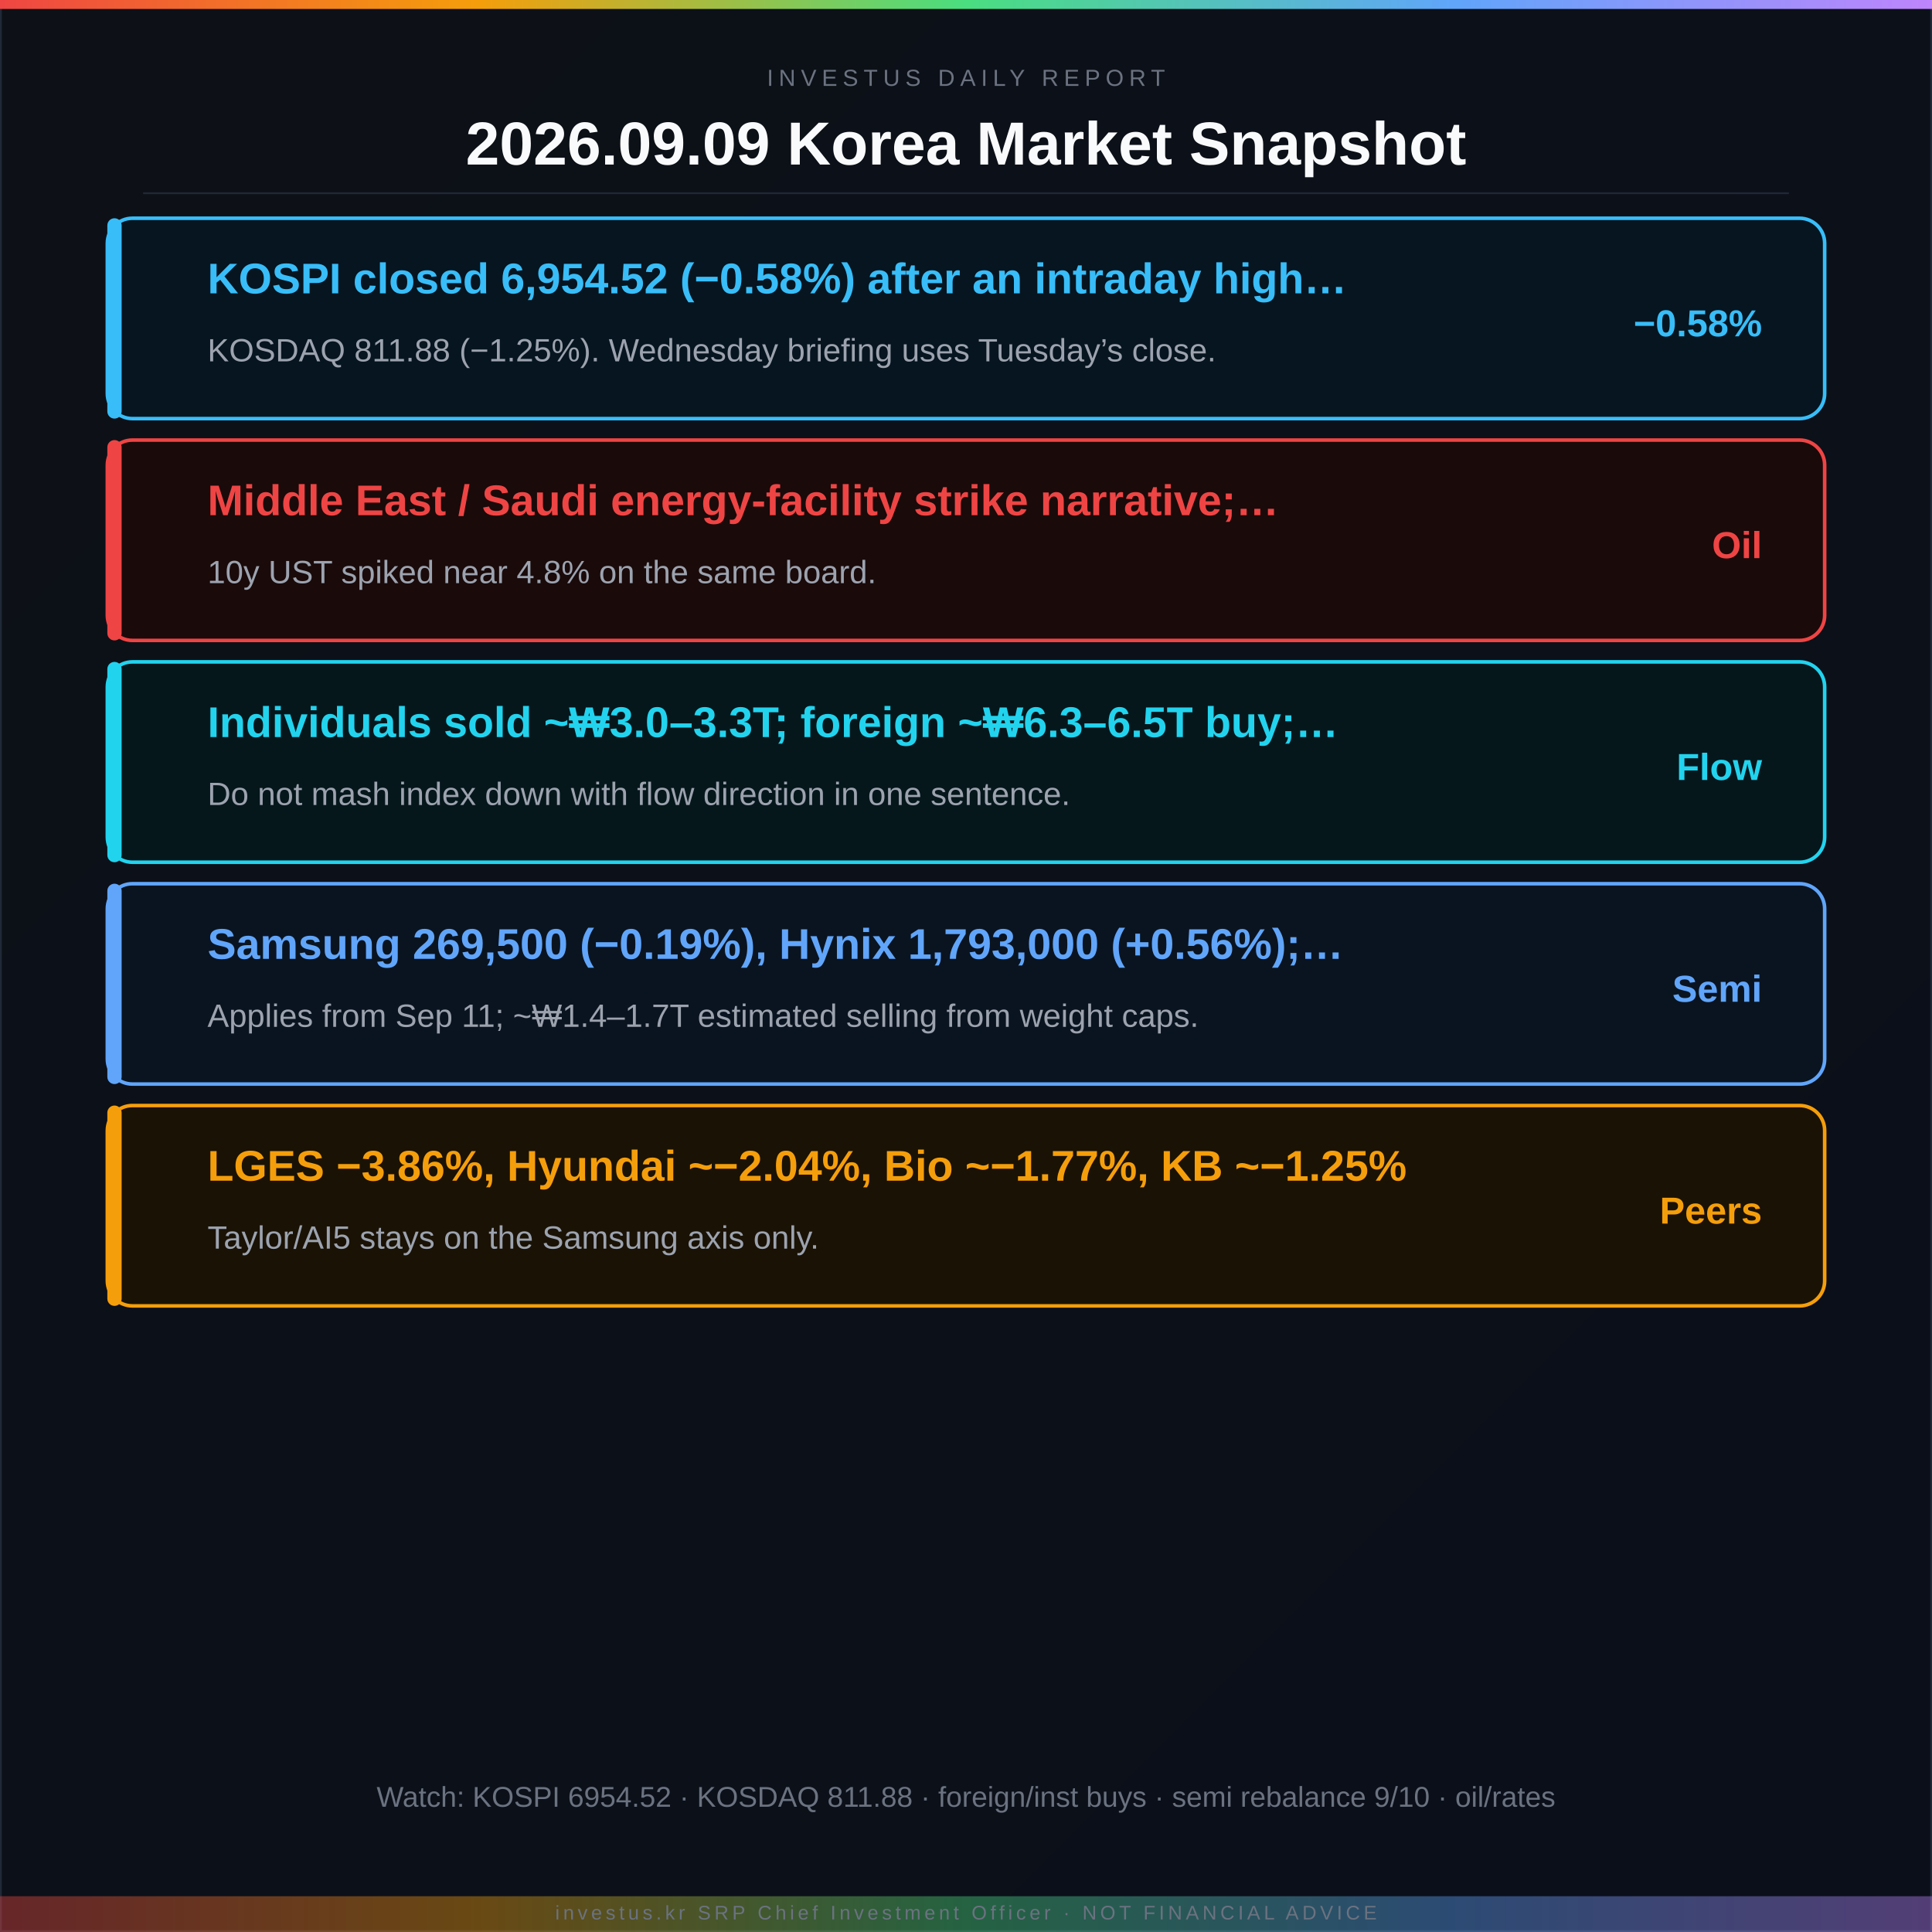
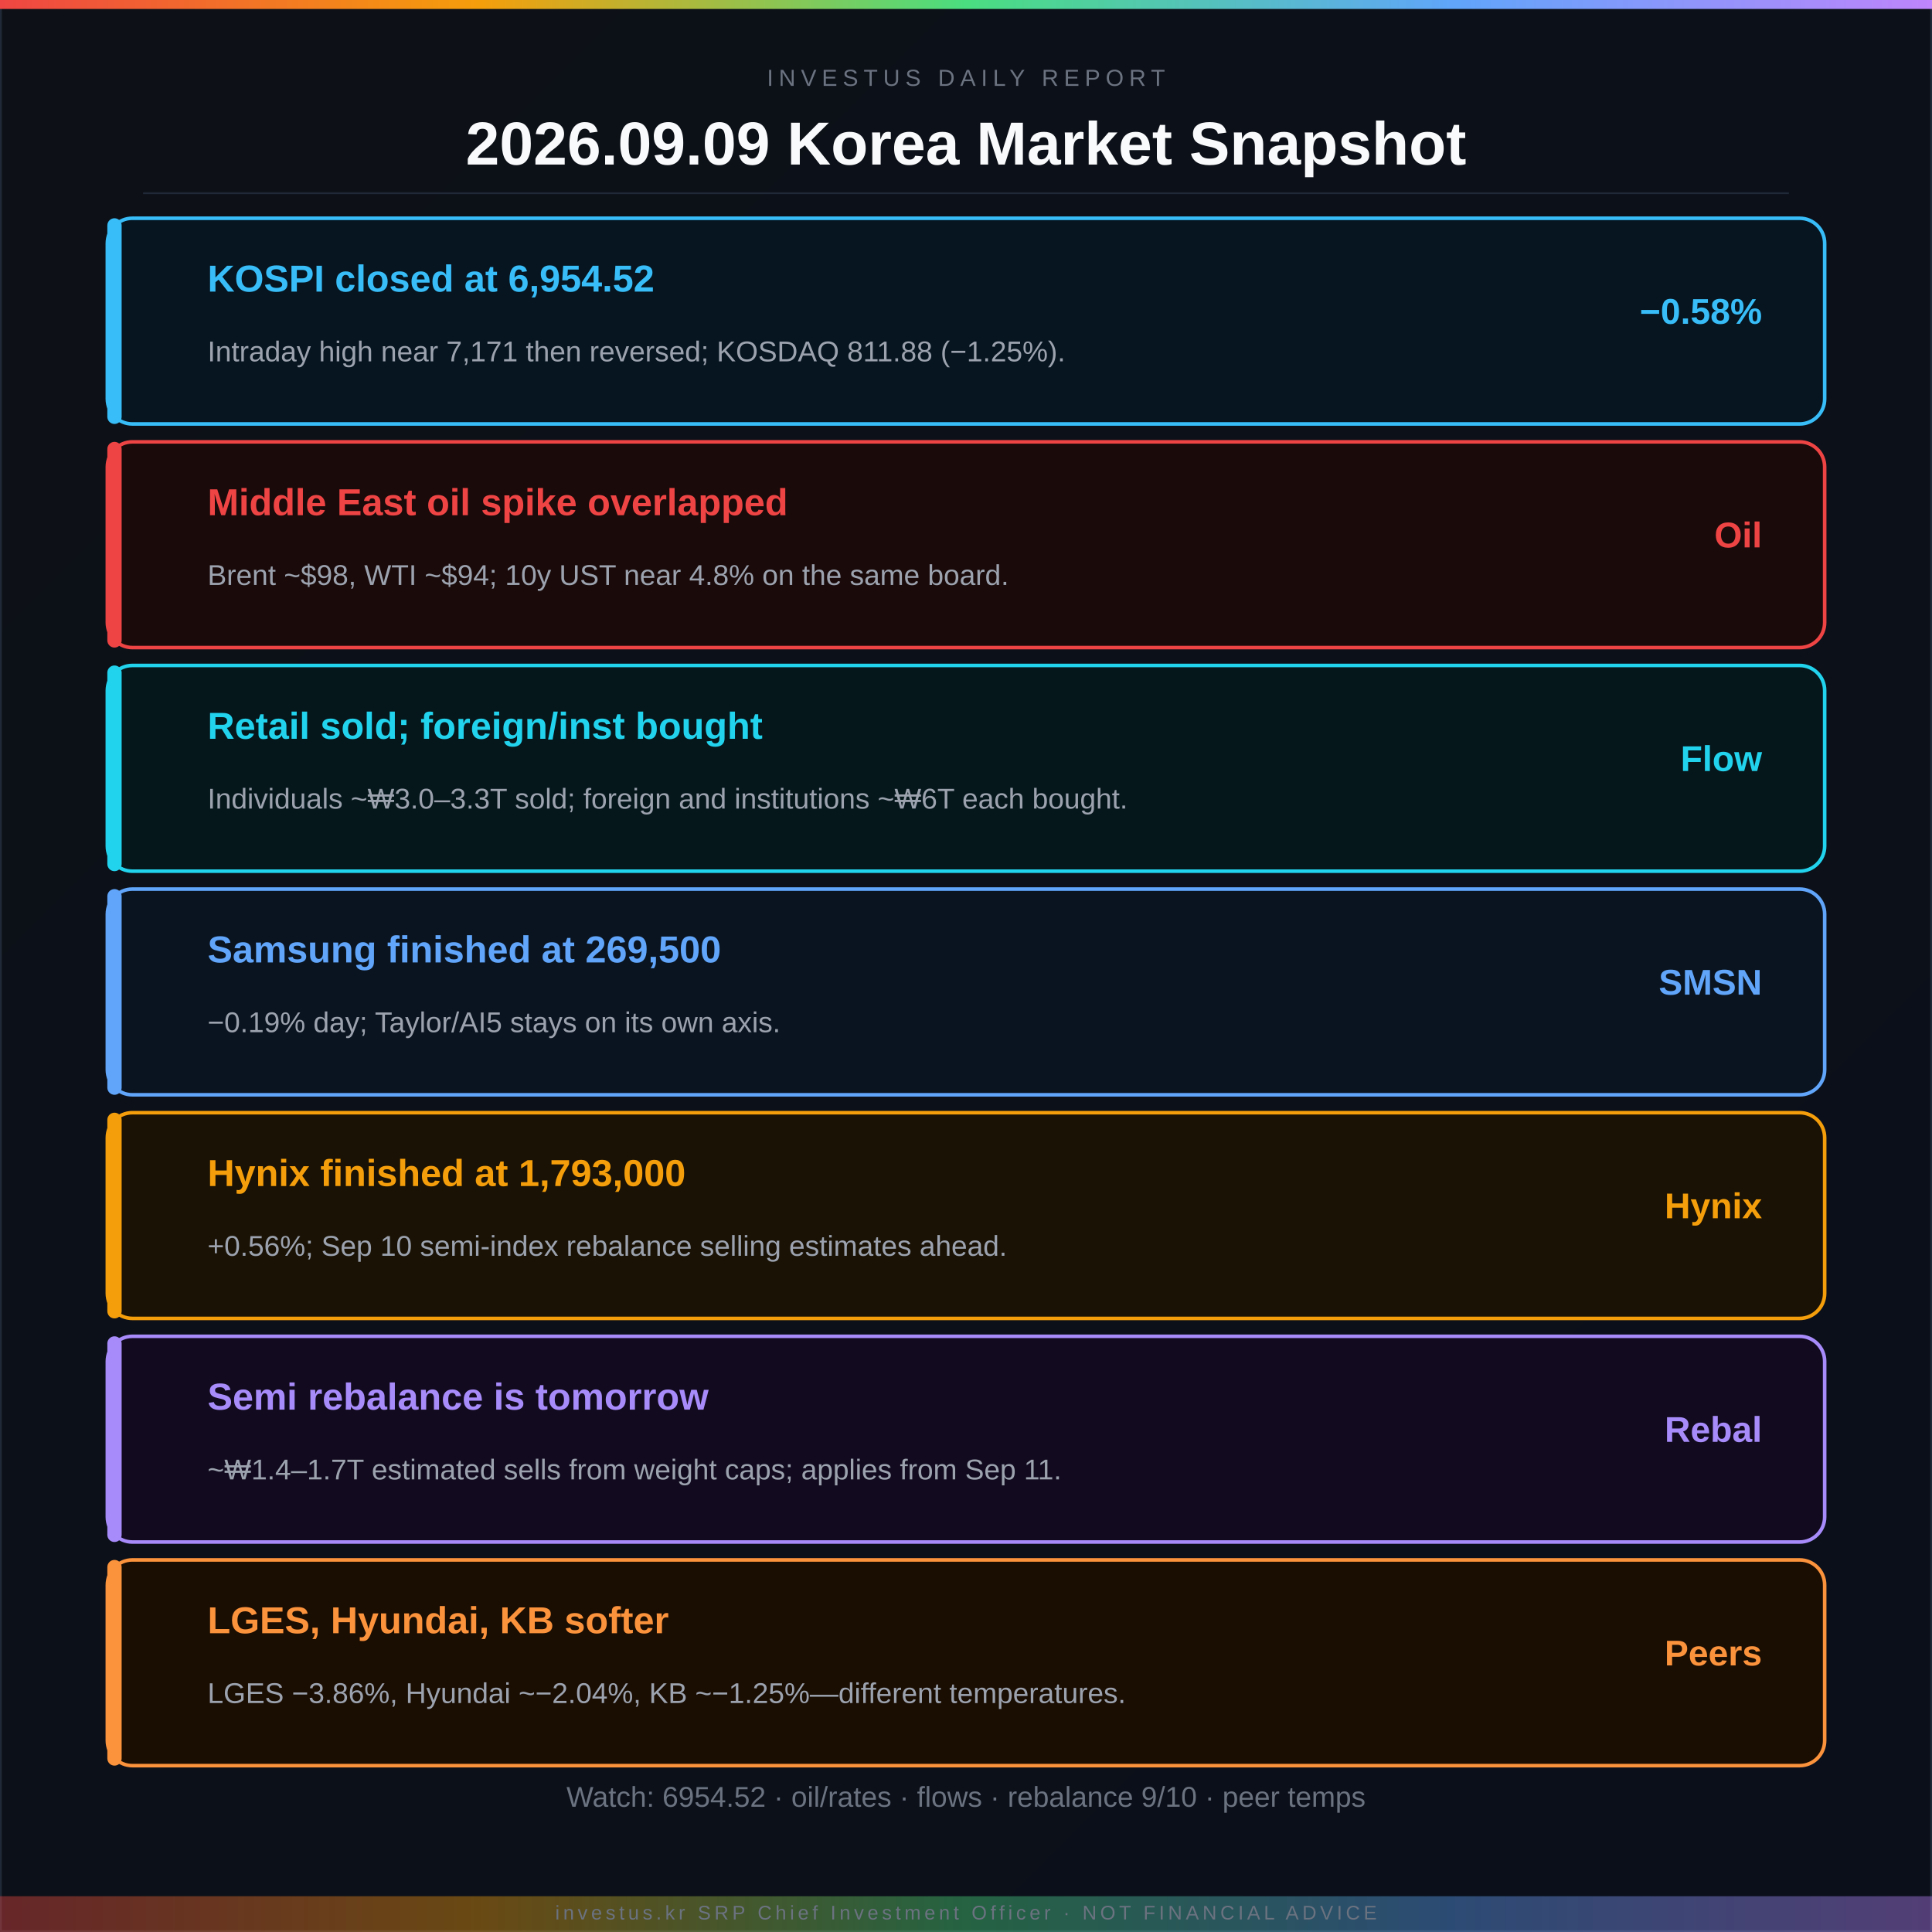
<svg xmlns="http://www.w3.org/2000/svg" viewBox="0 0 1080 1080" width="1080" height="1080">
  <defs>
    <linearGradient id="bg" x1="0%" y1="0%" x2="100%" y2="100%">
      <stop offset="0%" style="stop-color:#0d1117" />
      <stop offset="100%" style="stop-color:#0a0f1a" />
    </linearGradient>
    <linearGradient id="flow" x1="0%" y1="0%" x2="100%" y2="0%">
      <stop offset="0%" style="stop-color:#ef4444" />
      <stop offset="25%" style="stop-color:#f59e0b" />
      <stop offset="50%" style="stop-color:#4ade80" />
      <stop offset="75%" style="stop-color:#60a5fa" />
      <stop offset="100%" style="stop-color:#c084fc" />
    </linearGradient>
  </defs>
  <rect width="1080" height="1080" fill="url(#bg)" />
  <rect width="1080" height="1080" fill="none" stroke="#1f2937" stroke-width="2" />
  <rect x="0" y="0" width="1080" height="5" fill="url(#flow)" />
  <text x="540" y="48" font-family="Arial" font-size="13" fill="#6b7280" text-anchor="middle" letter-spacing="3">INVESTUS DAILY REPORT</text>
  <text x="540" y="92" font-family="Arial Black,Arial" font-size="34" font-weight="900" fill="#f9fafb" text-anchor="middle">2026.09.09 Korea Market Snapshot</text>
  <line x1="80" y1="108" x2="1000" y2="108" stroke="#1f2937" stroke-width="1" />
-   <rect x="60" y="122" width="960" height="112" rx="14" fill="#061520" stroke="#38bdf8" stroke-width="2" />
-   <rect x="60" y="122" width="8" height="112" rx="4" fill="#38bdf8" />
-   <text x="116" y="164" font-family="Arial Black,Arial" font-size="24" font-weight="900" fill="#38bdf8">KOSPI closed 6,954.52 (−0.58%) after an intraday high…</text>
-   <text x="116" y="202" font-family="Arial" font-size="18" fill="#9ca3af">KOSDAQ 811.88 (−1.25%). Wednesday briefing uses Tuesday’s close.</text>
-   <text x="985" y="188" font-family="Arial Black,Arial" font-size="21" font-weight="900" fill="#38bdf8" text-anchor="end">−0.58%</text>
-   <rect x="60" y="246" width="960" height="112" rx="14" fill="#1a0a0a" stroke="#ef4444" stroke-width="2" />
-   <rect x="60" y="246" width="8" height="112" rx="4" fill="#ef4444" />
-   <text x="116" y="288" font-family="Arial Black,Arial" font-size="24" font-weight="900" fill="#ef4444">Middle East / Saudi energy-facility strike narrative;…</text>
-   <text x="116" y="326" font-family="Arial" font-size="18" fill="#9ca3af">10y UST spiked near 4.8% on the same board.</text>
-   <text x="985" y="312" font-family="Arial Black,Arial" font-size="21" font-weight="900" fill="#ef4444" text-anchor="end">Oil</text>
-   <rect x="60" y="370" width="960" height="112" rx="14" fill="#06171c" stroke="#22d3ee" stroke-width="2" />
-   <rect x="60" y="370" width="8" height="112" rx="4" fill="#22d3ee" />
-   <text x="116" y="412" font-family="Arial Black,Arial" font-size="24" font-weight="900" fill="#22d3ee">Individuals sold ~₩3.0–3.3T; foreign ~₩6.3–6.5T buy;…</text>
-   <text x="116" y="450" font-family="Arial" font-size="18" fill="#9ca3af">Do not mash index down with flow direction in one sentence.</text>
-   <text x="985" y="436" font-family="Arial Black,Arial" font-size="21" font-weight="900" fill="#22d3ee" text-anchor="end">Flow</text>
-   <rect x="60" y="494" width="960" height="112" rx="14" fill="#0a1420" stroke="#60a5fa" stroke-width="2" />
-   <rect x="60" y="494" width="8" height="112" rx="4" fill="#60a5fa" />
-   <text x="116" y="536" font-family="Arial Black,Arial" font-size="24" font-weight="900" fill="#60a5fa">Samsung 269,500 (−0.19%), Hynix 1,793,000 (+0.56%);…</text>
-   <text x="116" y="574" font-family="Arial" font-size="18" fill="#9ca3af">Applies from Sep 11; ~₩1.4–1.7T estimated selling from weight caps.</text>
-   <text x="985" y="560" font-family="Arial Black,Arial" font-size="21" font-weight="900" fill="#60a5fa" text-anchor="end">Semi</text>
-   <rect x="60" y="618" width="960" height="112" rx="14" fill="#1a1205" stroke="#f59e0b" stroke-width="2" />
-   <rect x="60" y="618" width="8" height="112" rx="4" fill="#f59e0b" />
-   <text x="116" y="660" font-family="Arial Black,Arial" font-size="24" font-weight="900" fill="#f59e0b">LGES −3.86%, Hyundai ~−2.04%, Bio ~−1.77%, KB ~−1.25%</text>
-   <text x="116" y="698" font-family="Arial" font-size="18" fill="#9ca3af">Taylor/AI5 stays on the Samsung axis only.</text>
-   <text x="985" y="684" font-family="Arial Black,Arial" font-size="21" font-weight="900" fill="#f59e0b" text-anchor="end">Peers</text>
-   <text x="540" y="1010" font-family="Arial" font-size="16" fill="#6b7280" text-anchor="middle">Watch: KOSPI 6954.52 · KOSDAQ 811.88 · foreign/inst buys · semi rebalance 9/10 · oil/rates</text>
+   <rect x="60" y="122" width="960" height="115" rx="14" fill="#061520" stroke="#38bdf8" stroke-width="2" />
+   <rect x="60" y="122" width="8" height="115" rx="4" fill="#38bdf8" />
+   <text x="116" y="163" font-family="Arial Black,Arial" font-size="21" font-weight="900" fill="#38bdf8">KOSPI closed at 6,954.52</text>
+   <text x="116" y="202" font-family="Arial" font-size="16" fill="#9ca3af">Intraday high near 7,171 then reversed; KOSDAQ 811.88 (−1.25%).</text>
+   <text x="985" y="181" font-family="Arial Black,Arial" font-size="20" font-weight="900" fill="#38bdf8" text-anchor="end">−0.58%</text>
+   <rect x="60" y="247" width="960" height="115" rx="14" fill="#1a0a0a" stroke="#ef4444" stroke-width="2" />
+   <rect x="60" y="247" width="8" height="115" rx="4" fill="#ef4444" />
+   <text x="116" y="288" font-family="Arial Black,Arial" font-size="21" font-weight="900" fill="#ef4444">Middle East oil spike overlapped</text>
+   <text x="116" y="327" font-family="Arial" font-size="16" fill="#9ca3af">Brent ~$98, WTI ~$94; 10y UST near 4.8% on the same board.</text>
+   <text x="985" y="306" font-family="Arial Black,Arial" font-size="20" font-weight="900" fill="#ef4444" text-anchor="end">Oil</text>
+   <rect x="60" y="372" width="960" height="115" rx="14" fill="#06171c" stroke="#22d3ee" stroke-width="2" />
+   <rect x="60" y="372" width="8" height="115" rx="4" fill="#22d3ee" />
+   <text x="116" y="413" font-family="Arial Black,Arial" font-size="21" font-weight="900" fill="#22d3ee">Retail sold; foreign/inst bought</text>
+   <text x="116" y="452" font-family="Arial" font-size="16" fill="#9ca3af">Individuals ~₩3.0–3.3T sold; foreign and institutions ~₩6T each bought.</text>
+   <text x="985" y="431" font-family="Arial Black,Arial" font-size="20" font-weight="900" fill="#22d3ee" text-anchor="end">Flow</text>
+   <rect x="60" y="497" width="960" height="115" rx="14" fill="#0a1420" stroke="#60a5fa" stroke-width="2" />
+   <rect x="60" y="497" width="8" height="115" rx="4" fill="#60a5fa" />
+   <text x="116" y="538" font-family="Arial Black,Arial" font-size="21" font-weight="900" fill="#60a5fa">Samsung finished at 269,500</text>
+   <text x="116" y="577" font-family="Arial" font-size="16" fill="#9ca3af">−0.19% day; Taylor/AI5 stays on its own axis.</text>
+   <text x="985" y="556" font-family="Arial Black,Arial" font-size="20" font-weight="900" fill="#60a5fa" text-anchor="end">SMSN</text>
+   <rect x="60" y="622" width="960" height="115" rx="14" fill="#1a1205" stroke="#f59e0b" stroke-width="2" />
+   <rect x="60" y="622" width="8" height="115" rx="4" fill="#f59e0b" />
+   <text x="116" y="663" font-family="Arial Black,Arial" font-size="21" font-weight="900" fill="#f59e0b">Hynix finished at 1,793,000</text>
+   <text x="116" y="702" font-family="Arial" font-size="16" fill="#9ca3af">+0.56%; Sep 10 semi-index rebalance selling estimates ahead.</text>
+   <text x="985" y="681" font-family="Arial Black,Arial" font-size="20" font-weight="900" fill="#f59e0b" text-anchor="end">Hynix</text>
+   <rect x="60" y="747" width="960" height="115" rx="14" fill="#120b1f" stroke="#a78bfa" stroke-width="2" />
+   <rect x="60" y="747" width="8" height="115" rx="4" fill="#a78bfa" />
+   <text x="116" y="788" font-family="Arial Black,Arial" font-size="21" font-weight="900" fill="#a78bfa">Semi rebalance is tomorrow</text>
+   <text x="116" y="827" font-family="Arial" font-size="16" fill="#9ca3af">~₩1.4–1.7T estimated sells from weight caps; applies from Sep 11.</text>
+   <text x="985" y="806" font-family="Arial Black,Arial" font-size="20" font-weight="900" fill="#a78bfa" text-anchor="end">Rebal</text>
+   <rect x="60" y="872" width="960" height="115" rx="14" fill="#1a0d02" stroke="#fb923c" stroke-width="2" />
+   <rect x="60" y="872" width="8" height="115" rx="4" fill="#fb923c" />
+   <text x="116" y="913" font-family="Arial Black,Arial" font-size="21" font-weight="900" fill="#fb923c">LGES, Hyundai, KB softer</text>
+   <text x="116" y="952" font-family="Arial" font-size="16" fill="#9ca3af">LGES −3.86%, Hyundai ~−2.04%, KB ~−1.25%—different temperatures.</text>
+   <text x="985" y="931" font-family="Arial Black,Arial" font-size="20" font-weight="900" fill="#fb923c" text-anchor="end">Peers</text>
+   <text x="540" y="1010" font-family="Arial" font-size="16" fill="#6b7280" text-anchor="middle">Watch: 6954.52 · oil/rates · flows · rebalance 9/10 · peer temps</text>
  <rect x="0" y="1060" width="1080" height="20" fill="url(#flow)" opacity=".4" />
  <text x="540" y="1073" font-family="Arial" font-size="11" fill="#6b7280" text-anchor="middle" letter-spacing="2">investus.kr SRP Chief Investment Officer · NOT FINANCIAL ADVICE</text>
</svg>
